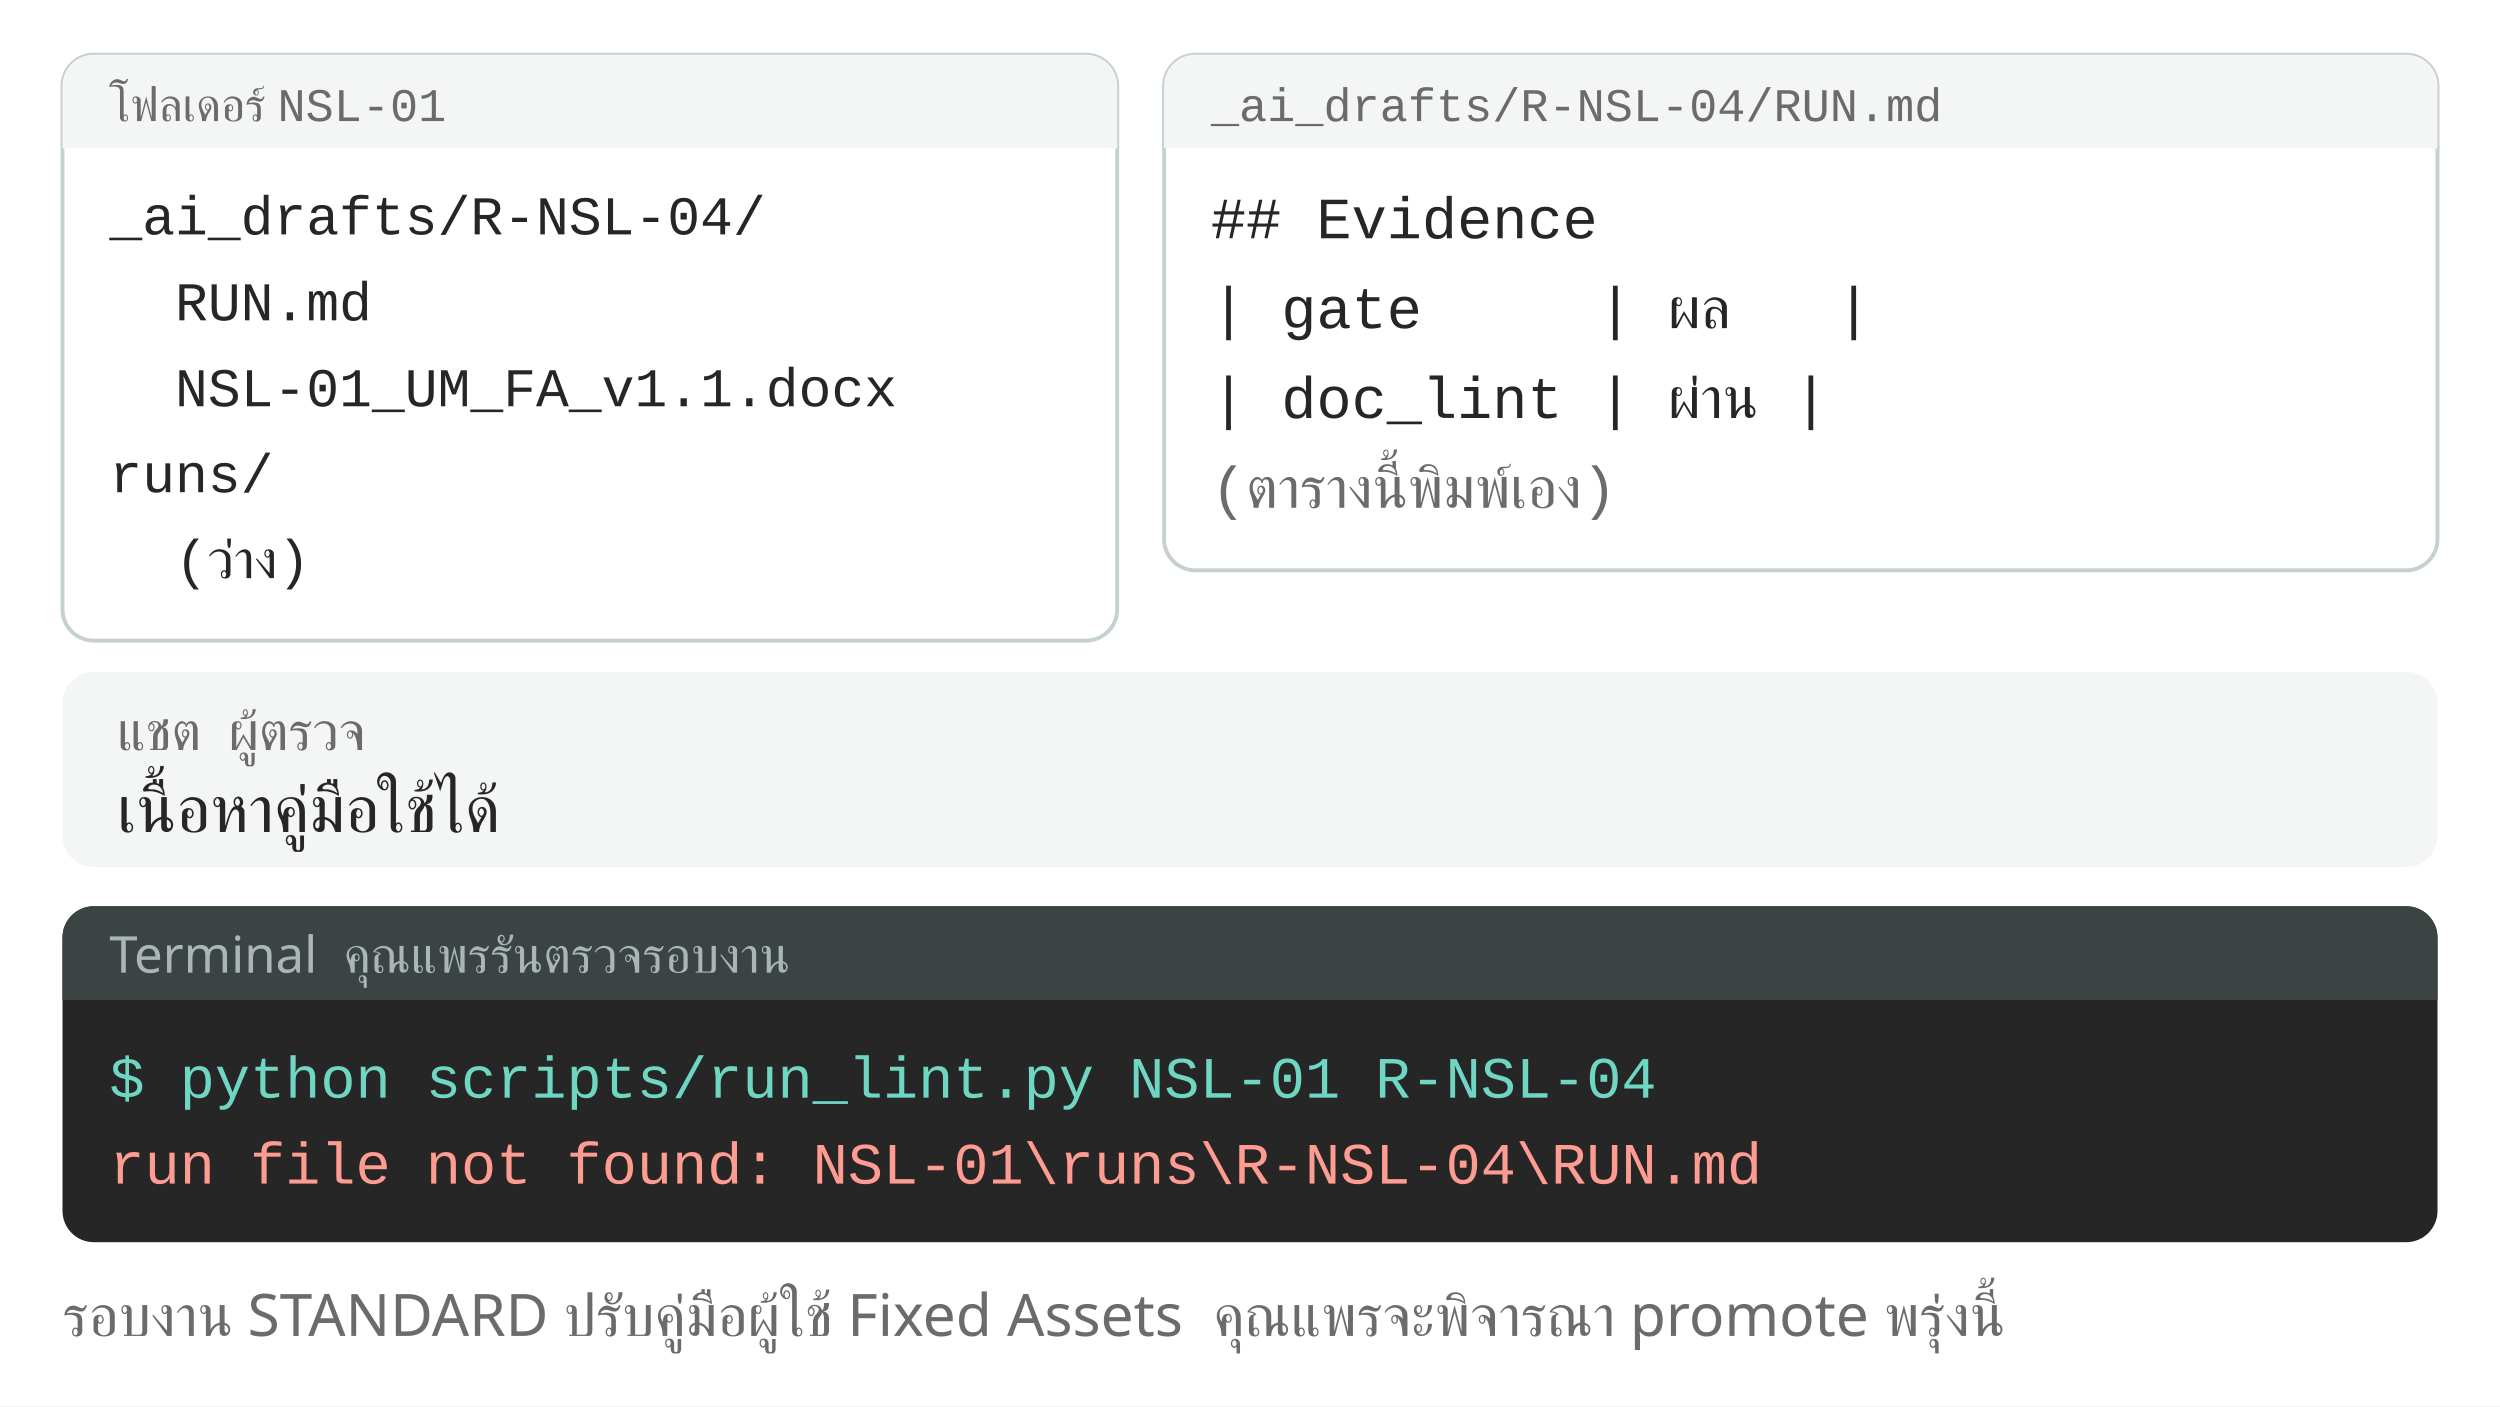
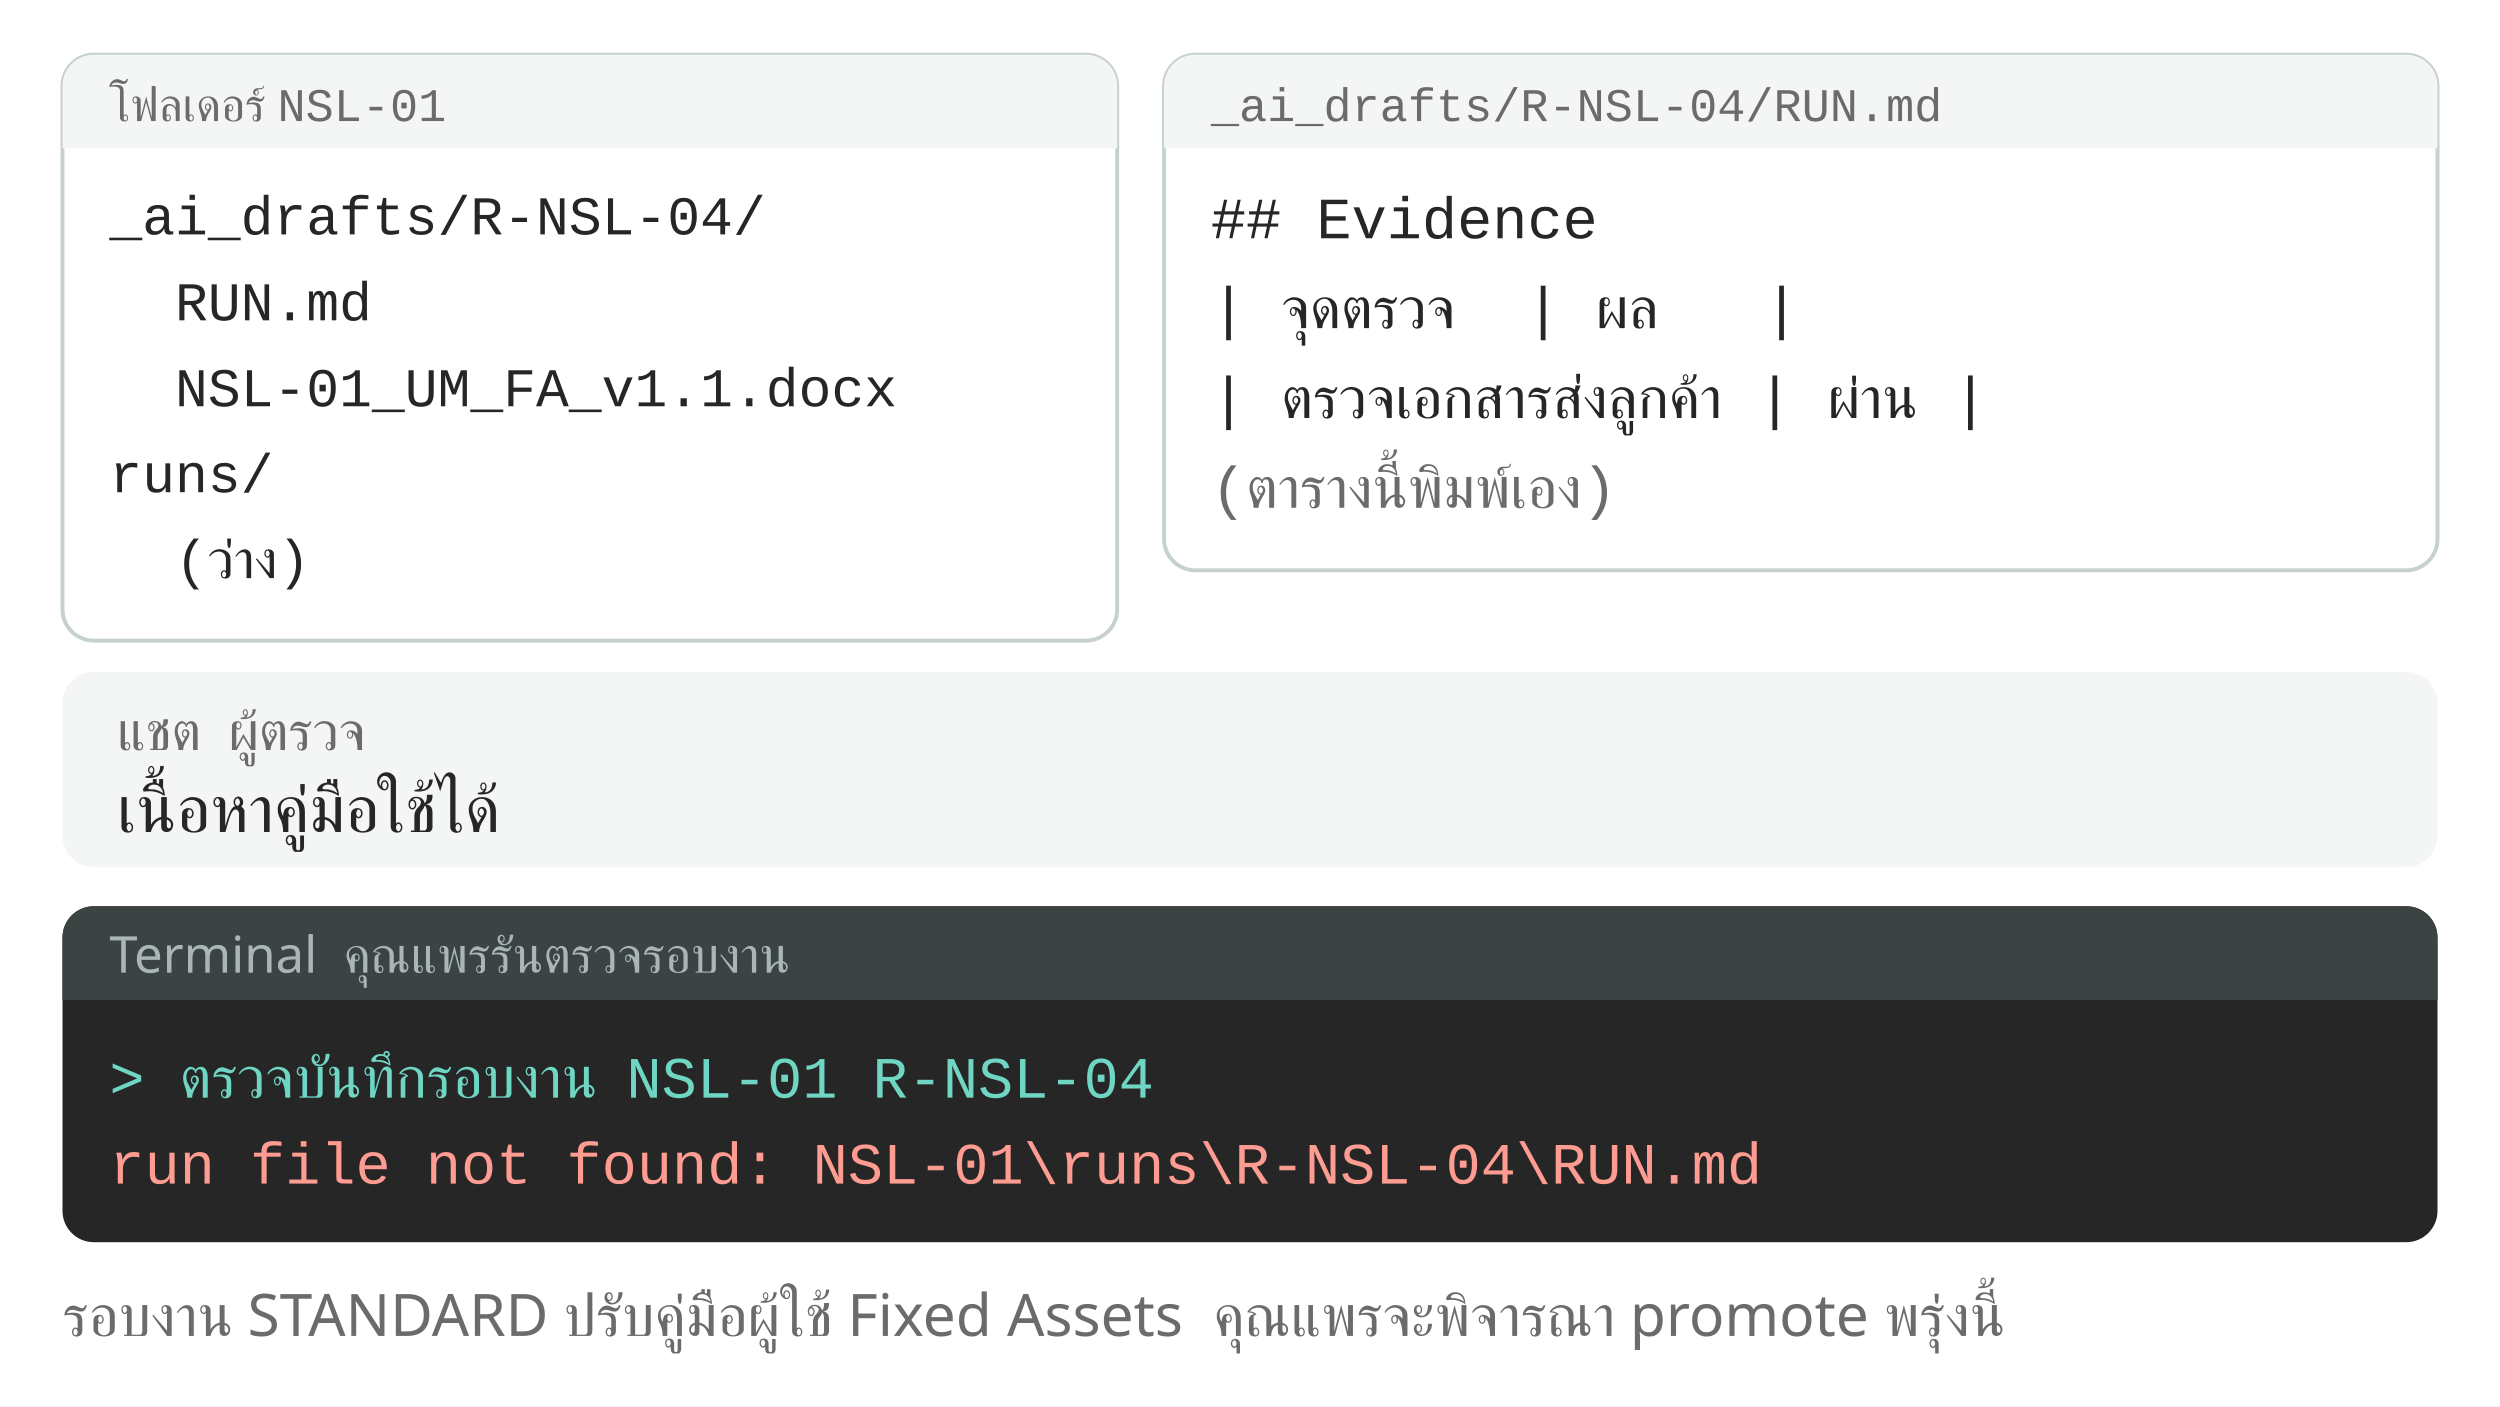
<svg xmlns="http://www.w3.org/2000/svg" width="640" height="360" viewBox="0 0 640 360" role="img">
  <rect width="640" height="360" fill="#FFFFFF" />
  <rect x="16" y="14" width="270" height="150" rx="8" fill="#FFFFFF" stroke="#C5D0CF" stroke-width="1" />
  <path d="M16 22 a8 8 0 0 1 8 -8 h254 a8 8 0 0 1 8 8 v16 h-270 Z" fill="#F4F6F6" />
  <text x="28" y="31" font-family="Consolas, 'Courier New', Prompt, Sarabun, Tahoma, monospace" font-size="12" fill="#6B6B6B" text-anchor="start" xml:space="preserve" style="white-space:pre">โฟลเดอร์ NSL-01</text>
  <text x="28" y="60" font-family="Consolas, 'Courier New', Prompt, Sarabun, Tahoma, monospace" font-size="14" fill="#262626" text-anchor="start" xml:space="preserve" style="white-space:pre">_ai_drafts/R-NSL-04/</text>
  <text x="28" y="82" font-family="Consolas, 'Courier New', Prompt, Sarabun, Tahoma, monospace" font-size="14" fill="#262626" text-anchor="start" xml:space="preserve" style="white-space:pre">  RUN.md</text>
  <text x="28" y="104" font-family="Consolas, 'Courier New', Prompt, Sarabun, Tahoma, monospace" font-size="14" fill="#262626" text-anchor="start" xml:space="preserve" style="white-space:pre">  NSL-01_UM_FA_v1.1.docx</text>
  <text x="28" y="126" font-family="Consolas, 'Courier New', Prompt, Sarabun, Tahoma, monospace" font-size="14" fill="#262626" text-anchor="start" xml:space="preserve" style="white-space:pre">runs/</text>
  <text x="28" y="148" font-family="Consolas, 'Courier New', Prompt, Sarabun, Tahoma, monospace" font-size="14" fill="#262626" text-anchor="start" xml:space="preserve" style="white-space:pre">  (ว่าง)</text>
  <rect x="298" y="14" width="326" height="132" rx="8" fill="#FFFFFF" stroke="#C5D0CF" stroke-width="1" />
  <path d="M298 22 a8 8 0 0 1 8 -8 h310 a8 8 0 0 1 8 8 v16 h-326 Z" fill="#F4F6F6" />
  <text x="310" y="31" font-family="Consolas, 'Courier New', Prompt, Sarabun, Tahoma, monospace" font-size="12" fill="#6B6B6B" text-anchor="start" xml:space="preserve" style="white-space:pre">_ai_drafts/R-NSL-04/RUN.md</text>
  <text x="310" y="61" font-family="Consolas, 'Courier New', Prompt, Sarabun, Tahoma, monospace" font-size="15" fill="#262626" text-anchor="start" xml:space="preserve" style="white-space:pre">## Evidence</text>
-   <text x="310" y="84" font-family="Consolas, 'Courier New', Prompt, Sarabun, Tahoma, monospace" font-size="15" fill="#262626" text-anchor="start" xml:space="preserve" style="white-space:pre">| gate     | ผล   |</text>
-   <text x="310" y="107" font-family="Consolas, 'Courier New', Prompt, Sarabun, Tahoma, monospace" font-size="15" fill="#262626" text-anchor="start" xml:space="preserve" style="white-space:pre">| doc_lint | ผ่าน |</text>
+   <text x="310" y="84" font-family="Consolas, 'Courier New', Prompt, Sarabun, Tahoma, monospace" font-size="15" fill="#262626" text-anchor="start" xml:space="preserve" style="white-space:pre">| จุดตรวจ  | ผล   |</text>
+   <text x="310" y="107" font-family="Consolas, 'Courier New', Prompt, Sarabun, Tahoma, monospace" font-size="15" fill="#262626" text-anchor="start" xml:space="preserve" style="white-space:pre">| ตรวจเอกสารส่งลูกค้า | ผ่าน |</text>
  <text x="310" y="130" font-family="Consolas, 'Courier New', Prompt, Sarabun, Tahoma, monospace" font-size="15" fill="#6B6B6B" text-anchor="start" xml:space="preserve" style="white-space:pre">(ตารางนี้พิมพ์เอง)</text>
  <rect x="16" y="172" width="608" height="50" rx="8" fill="#F4F6F6" />
  <text x="30" y="192" font-family="Prompt, Sarabun, Tahoma, sans-serif" font-size="14" fill="#6B6B6B" text-anchor="start" xml:space="preserve" style="white-space:pre">แชต  ผู้ตรวจ</text>
  <text x="30" y="213" font-family="Prompt, Sarabun, Tahoma, sans-serif" font-size="17" fill="#262626" text-anchor="start" xml:space="preserve" style="white-space:pre">เนื้อหาคู่มือใช้ได้</text>
  <rect x="16" y="232" width="608" height="86" rx="8" fill="#262626" />
  <path d="M16 240 a8 8 0 0 1 8 -8 h592 a8 8 0 0 1 8 8 v16 h-608 Z" fill="#3B4343" />
  <text x="28" y="249" font-family="Prompt, Sarabun, Tahoma, sans-serif" font-size="13" fill="#A9B6B5" text-anchor="start" xml:space="preserve" style="white-space:pre">Terminal  คุณแพรรันตรวจรอบงาน</text>
-   <text x="28" y="281" font-family="Consolas, 'Courier New', Prompt, Sarabun, Tahoma, monospace" font-size="15" fill="#6FD6C4" text-anchor="start" xml:space="preserve" style="white-space:pre">$ python scripts/run_lint.py NSL-01 R-NSL-04</text>
+   <text x="28" y="281" font-family="Consolas, 'Courier New', Prompt, Sarabun, Tahoma, monospace" font-size="15" fill="#6FD6C4" text-anchor="start" xml:space="preserve" style="white-space:pre">&gt; ตรวจบันทึกรอบงาน  NSL-01 R-NSL-04</text>
  <text x="28" y="303" font-family="Consolas, 'Courier New', Prompt, Sarabun, Tahoma, monospace" font-size="15" fill="#FF9C92" text-anchor="start" xml:space="preserve" style="white-space:pre">run file not found: NSL-01\runs\R-NSL-04\RUN.md</text>
  <text x="16" y="342" font-family="Prompt, Sarabun, Tahoma, sans-serif" font-size="15" fill="#6B6B6B" text-anchor="start" xml:space="preserve" style="white-space:pre">รอบงาน STANDARD ปรับคู่มือผู้ใช้ Fixed Assets  คุณแพรจะพิจารณา promote พรุ่งนี้</text>
</svg>
